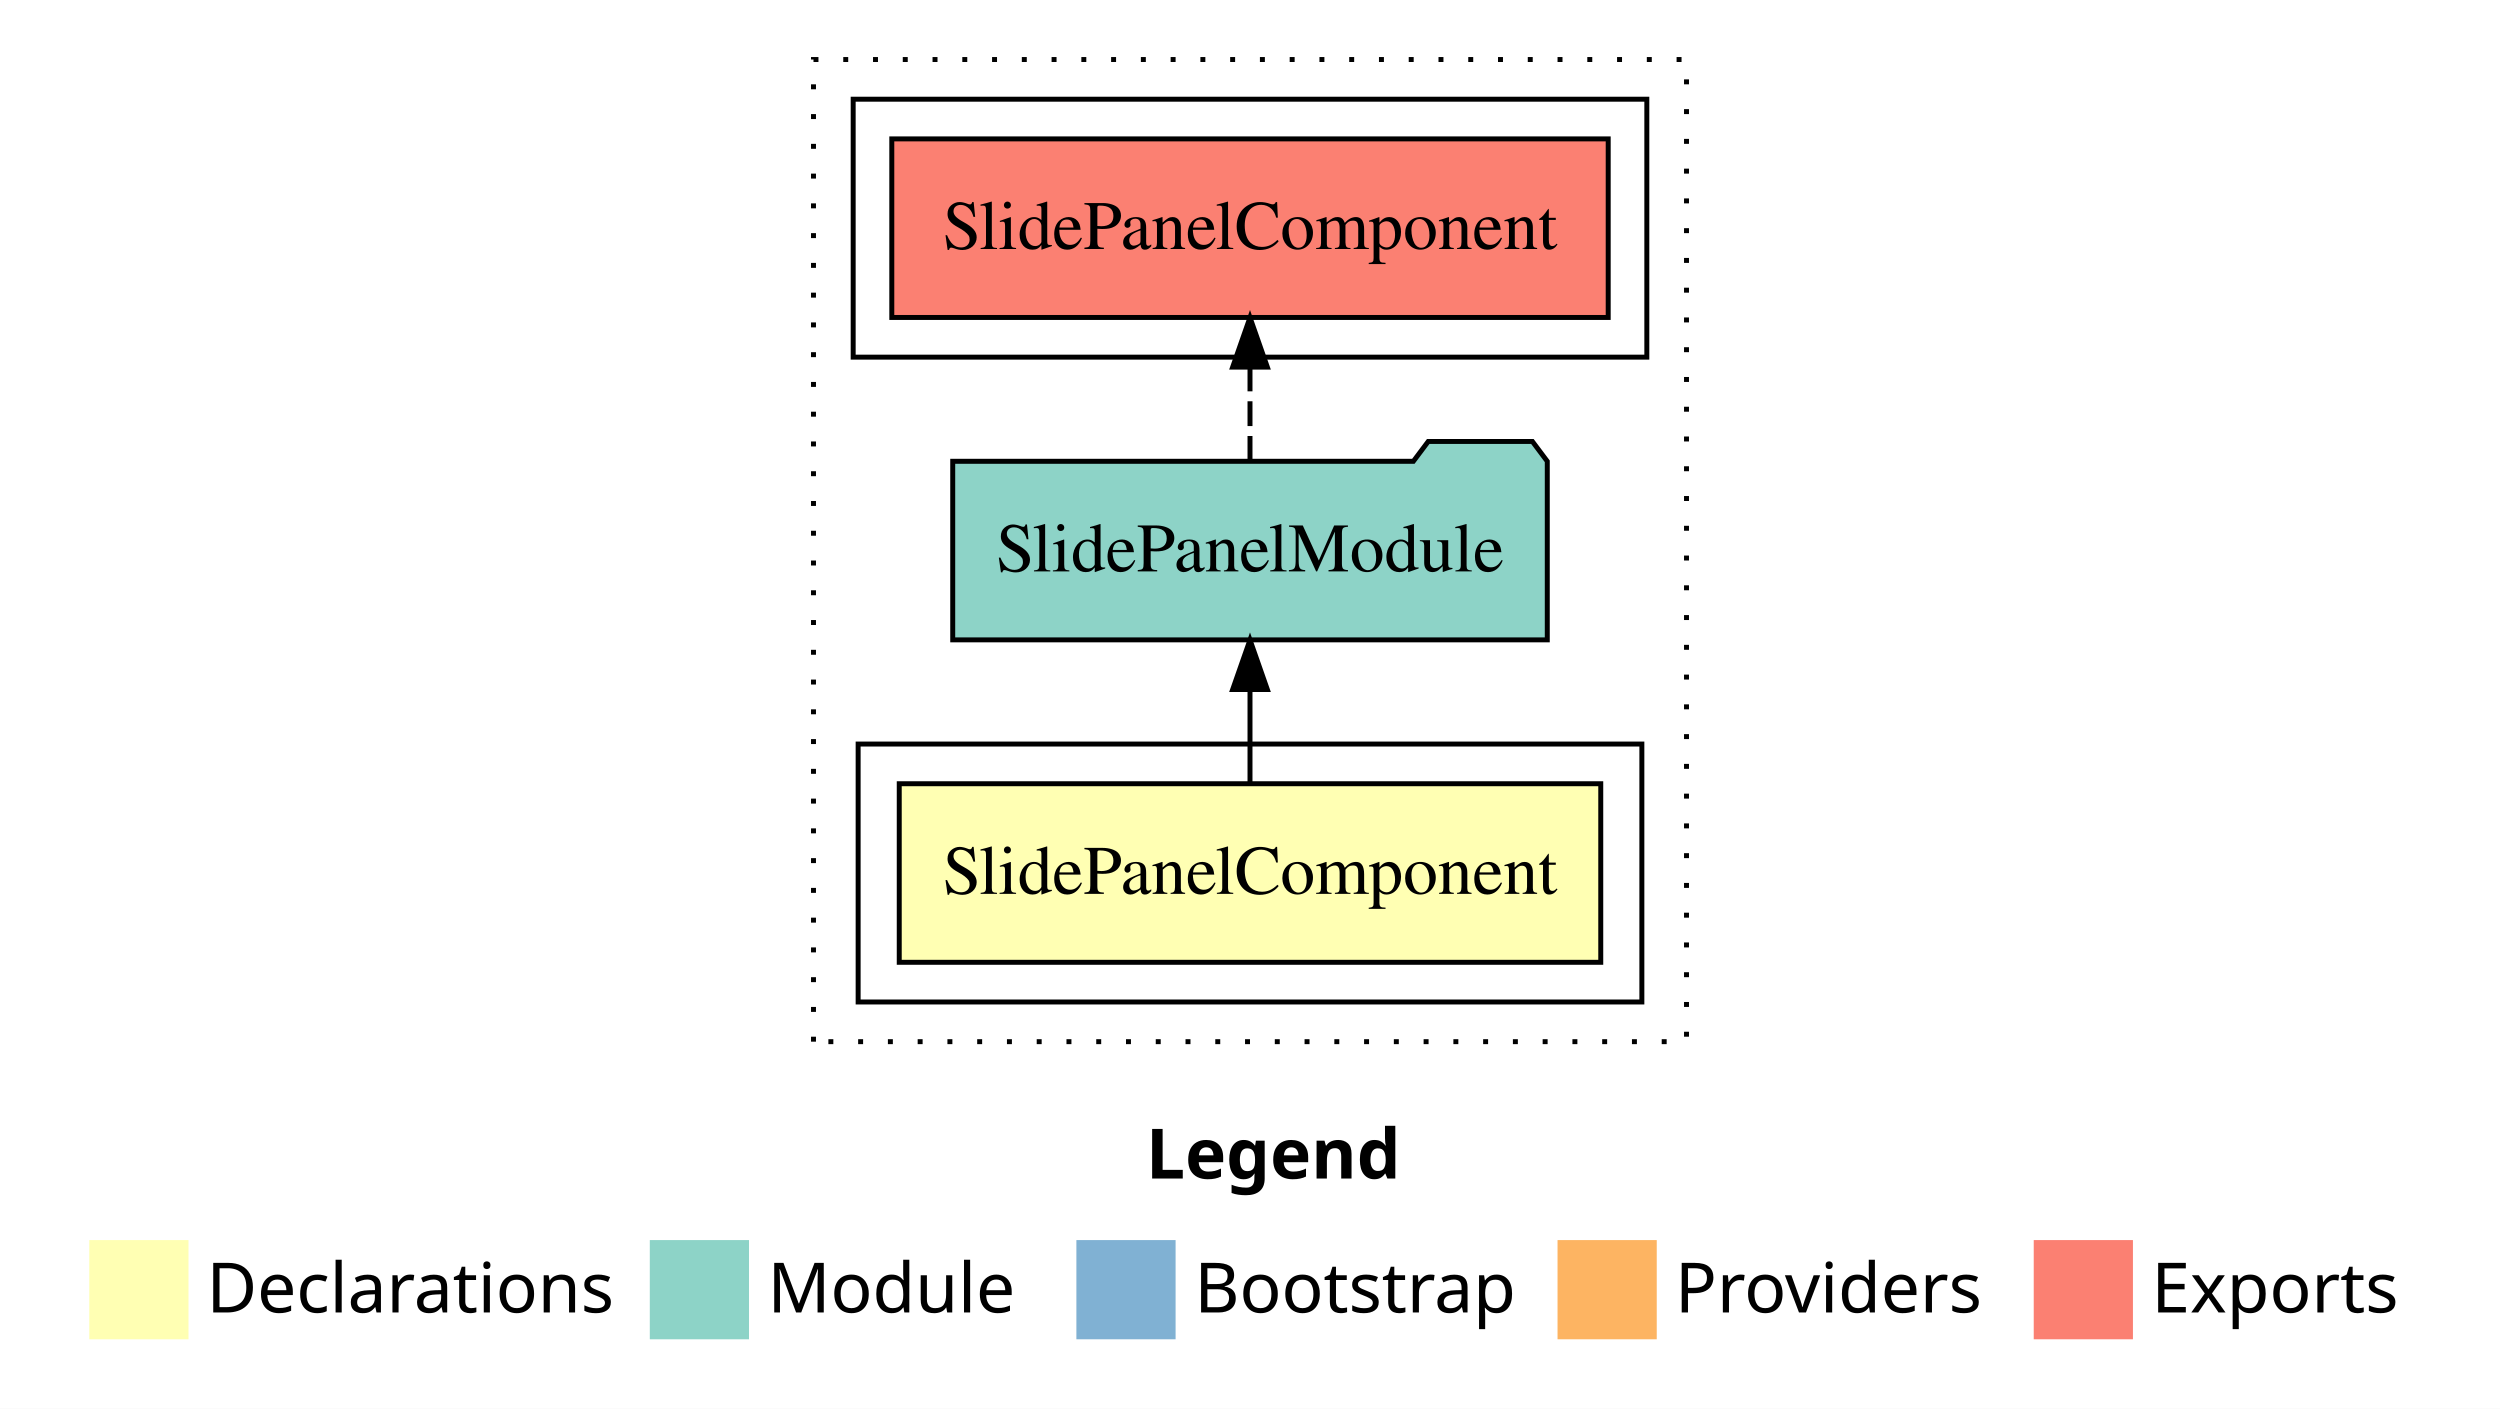
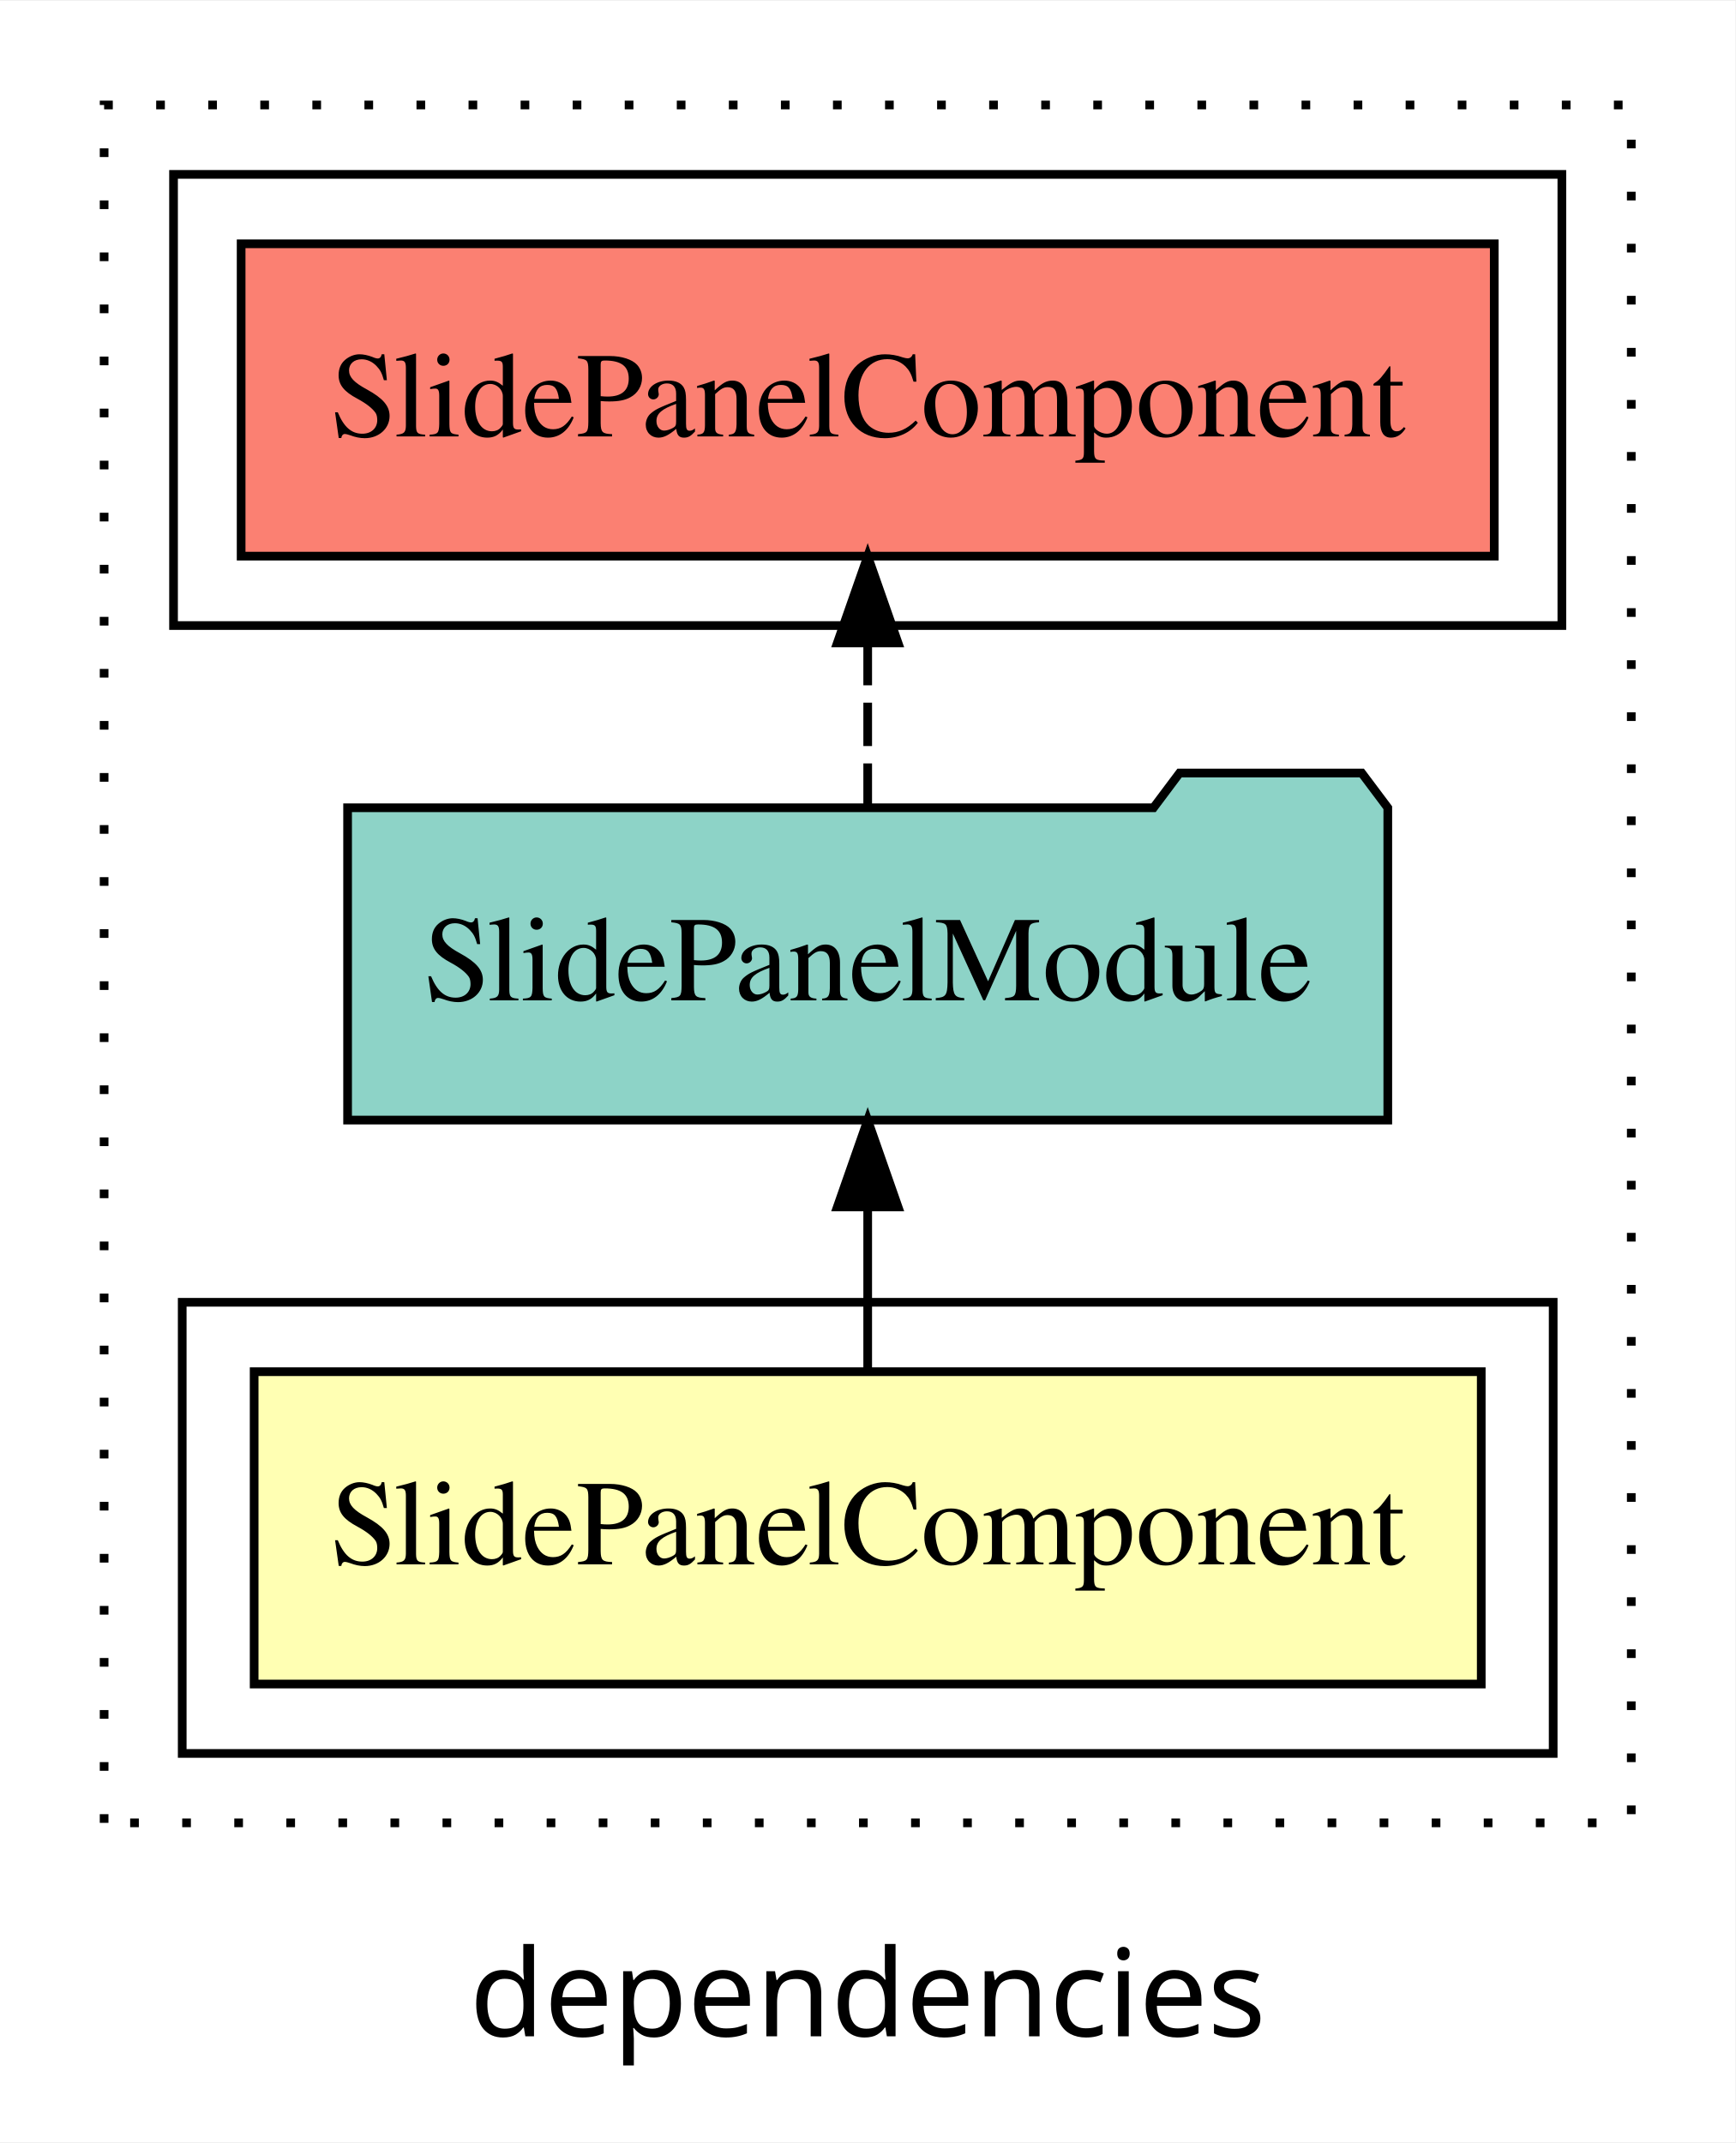
- <svg xmlns="http://www.w3.org/2000/svg" width="504pt" height="284pt" viewBox="0.00 0.00 504.00 284.00">
-   <g id="graph0" class="graph" transform="scale(1 1) rotate(0) translate(4 280)">
-     <polygon fill="#ffffff" stroke="transparent" points="-4,4 -4,-280 500,-280 500,4 -4,4" />
-     <text text-anchor="start" x="227.009" y="-42.4" font-family="sans-serif" font-weight="bold" font-size="14.00" fill="#000000">Legend</text>
-     <polygon fill="#ffffb3" stroke="transparent" points="14,-10 14,-30 34,-30 34,-10 14,-10" />
-     <text text-anchor="start" x="37.629" y="-15.4" font-family="sans-serif" font-size="14.00" fill="#000000">  Declarations</text>
-     <polygon fill="#8dd3c7" stroke="transparent" points="127,-10 127,-30 147,-30 147,-10 127,-10" />
-     <text text-anchor="start" x="150.725" y="-15.4" font-family="sans-serif" font-size="14.00" fill="#000000">  Module</text>
-     <polygon fill="#80b1d3" stroke="transparent" points="213,-10 213,-30 233,-30 233,-10 213,-10" />
-     <text text-anchor="start" x="236.781" y="-15.4" font-family="sans-serif" font-size="14.00" fill="#000000">  Bootstrap</text>
-     <polygon fill="#fdb462" stroke="transparent" points="310,-10 310,-30 330,-30 330,-10 310,-10" />
-     <text text-anchor="start" x="333.673" y="-15.4" font-family="sans-serif" font-size="14.00" fill="#000000">  Providers</text>
-     <polygon fill="#fb8072" stroke="transparent" points="406,-10 406,-30 426,-30 426,-10 406,-10" />
-     <text text-anchor="start" x="429.726" y="-15.4" font-family="sans-serif" font-size="14.00" fill="#000000">  Exports</text>
+ <svg xmlns="http://www.w3.org/2000/svg" width="200pt" height="247pt" viewBox="0.00 0.00 200.00 246.80">
+   <g id="graph0" class="graph" transform="scale(1 1) rotate(0) translate(4 242.8)">
+     <polygon fill="white" stroke="transparent" points="-4,4 -4,-242.8 196,-242.8 196,4 -4,4" />
+     <text text-anchor="middle" x="96" y="-8.2" font-family="sans-serif" font-size="14.00">dependencies</text>
    <g id="clust1" class="cluster">
-       <polygon fill="none" stroke="#000000" stroke-dasharray="1,5" points="160,-70 160,-268 336,-268 336,-70 160,-70" />
+       <polygon fill="none" stroke="black" stroke-dasharray="1,5" points="8,-32.8 8,-230.8 184,-230.8 184,-32.8 8,-32.8" />
+     </g>
+     <g id="clust5" class="cluster">
+       <polygon fill="none" stroke="black" points="16,-170.8 16,-222.8 176,-222.8 176,-170.8 16,-170.8" />
    </g>
    <g id="clust2" class="cluster">
-       <polygon fill="none" stroke="#000000" points="169,-78 169,-130 327,-130 327,-78 169,-78" />
-     </g>
-     <g id="clust5" class="cluster">
-       <polygon fill="none" stroke="#000000" points="168,-208 168,-260 328,-260 328,-208 168,-208" />
+       <polygon fill="none" stroke="black" points="17,-40.8 17,-92.8 175,-92.8 175,-40.8 17,-40.8" />
    </g>
    <g id="node1" class="node">
-       <polygon fill="#ffffb3" stroke="#000000" points="318.713,-122 177.287,-122 177.287,-86 318.713,-86 318.713,-122" />
-       <text text-anchor="middle" x="248" y="-99.8" font-family="Times,serif" font-size="14.00" fill="#000000">SlidePanelComponent</text>
+       <polygon fill="#ffffb3" stroke="black" points="166.71,-84.8 25.29,-84.8 25.29,-48.8 166.71,-48.8 166.71,-84.8" />
+       <text text-anchor="middle" x="96" y="-62.6" font-family="Times,serif" font-size="14.00">SlidePanelComponent</text>
    </g>
    <g id="node2" class="node">
-       <polygon fill="#8dd3c7" stroke="#000000" points="307.931,-187 304.931,-191 283.931,-191 280.931,-187 188.069,-187 188.069,-151 307.931,-151 307.931,-187" />
-       <text text-anchor="middle" x="248" y="-164.8" font-family="Times,serif" font-size="14.00" fill="#000000">SlidePanelModule</text>
+       <polygon fill="#8dd3c7" stroke="black" points="155.94,-149.8 152.94,-153.8 131.94,-153.8 128.94,-149.8 36.06,-149.8 36.06,-113.8 155.94,-113.8 155.94,-149.8" />
+       <text text-anchor="middle" x="96" y="-127.6" font-family="Times,serif" font-size="14.00">SlidePanelModule</text>
    </g>
    <g id="edge1" class="edge">
-       <path fill="none" stroke="#000000" d="M248,-122.106C248,-122.106 248,-140.991 248,-140.991" />
-       <polygon fill="#000000" stroke="#000000" points="244.5,-140.991 248,-150.991 251.5,-140.991 244.5,-140.991" />
+       <path fill="none" stroke="black" d="M96,-84.91C96,-84.91 96,-103.79 96,-103.79" />
+       <polygon fill="black" stroke="black" points="92.5,-103.79 96,-113.79 99.5,-103.79 92.5,-103.79" />
    </g>
    <g id="node3" class="node">
-       <polygon fill="#fb8072" stroke="#000000" points="320.214,-252 175.786,-252 175.786,-216 320.214,-216 320.214,-252" />
-       <text text-anchor="middle" x="248" y="-229.8" font-family="Times,serif" font-size="14.00" fill="#000000">SlidePanelComponent </text>
+       <polygon fill="#fb8072" stroke="black" points="168.21,-214.8 23.79,-214.8 23.79,-178.8 168.21,-178.8 168.21,-214.8" />
+       <text text-anchor="middle" x="96" y="-192.6" font-family="Times,serif" font-size="14.00">SlidePanelComponent </text>
    </g>
    <g id="edge2" class="edge">
-       <path fill="none" stroke="#000000" stroke-dasharray="5,2" d="M248,-187.106C248,-187.106 248,-205.991 248,-205.991" />
-       <polygon fill="#000000" stroke="#000000" points="244.5,-205.991 248,-215.991 251.5,-205.991 244.5,-205.991" />
+       <path fill="none" stroke="black" stroke-dasharray="5,2" d="M96,-149.91C96,-149.91 96,-168.79 96,-168.79" />
+       <polygon fill="black" stroke="black" points="92.5,-168.79 96,-178.79 99.5,-168.79 92.5,-168.79" />
    </g>
  </g>
</svg>
